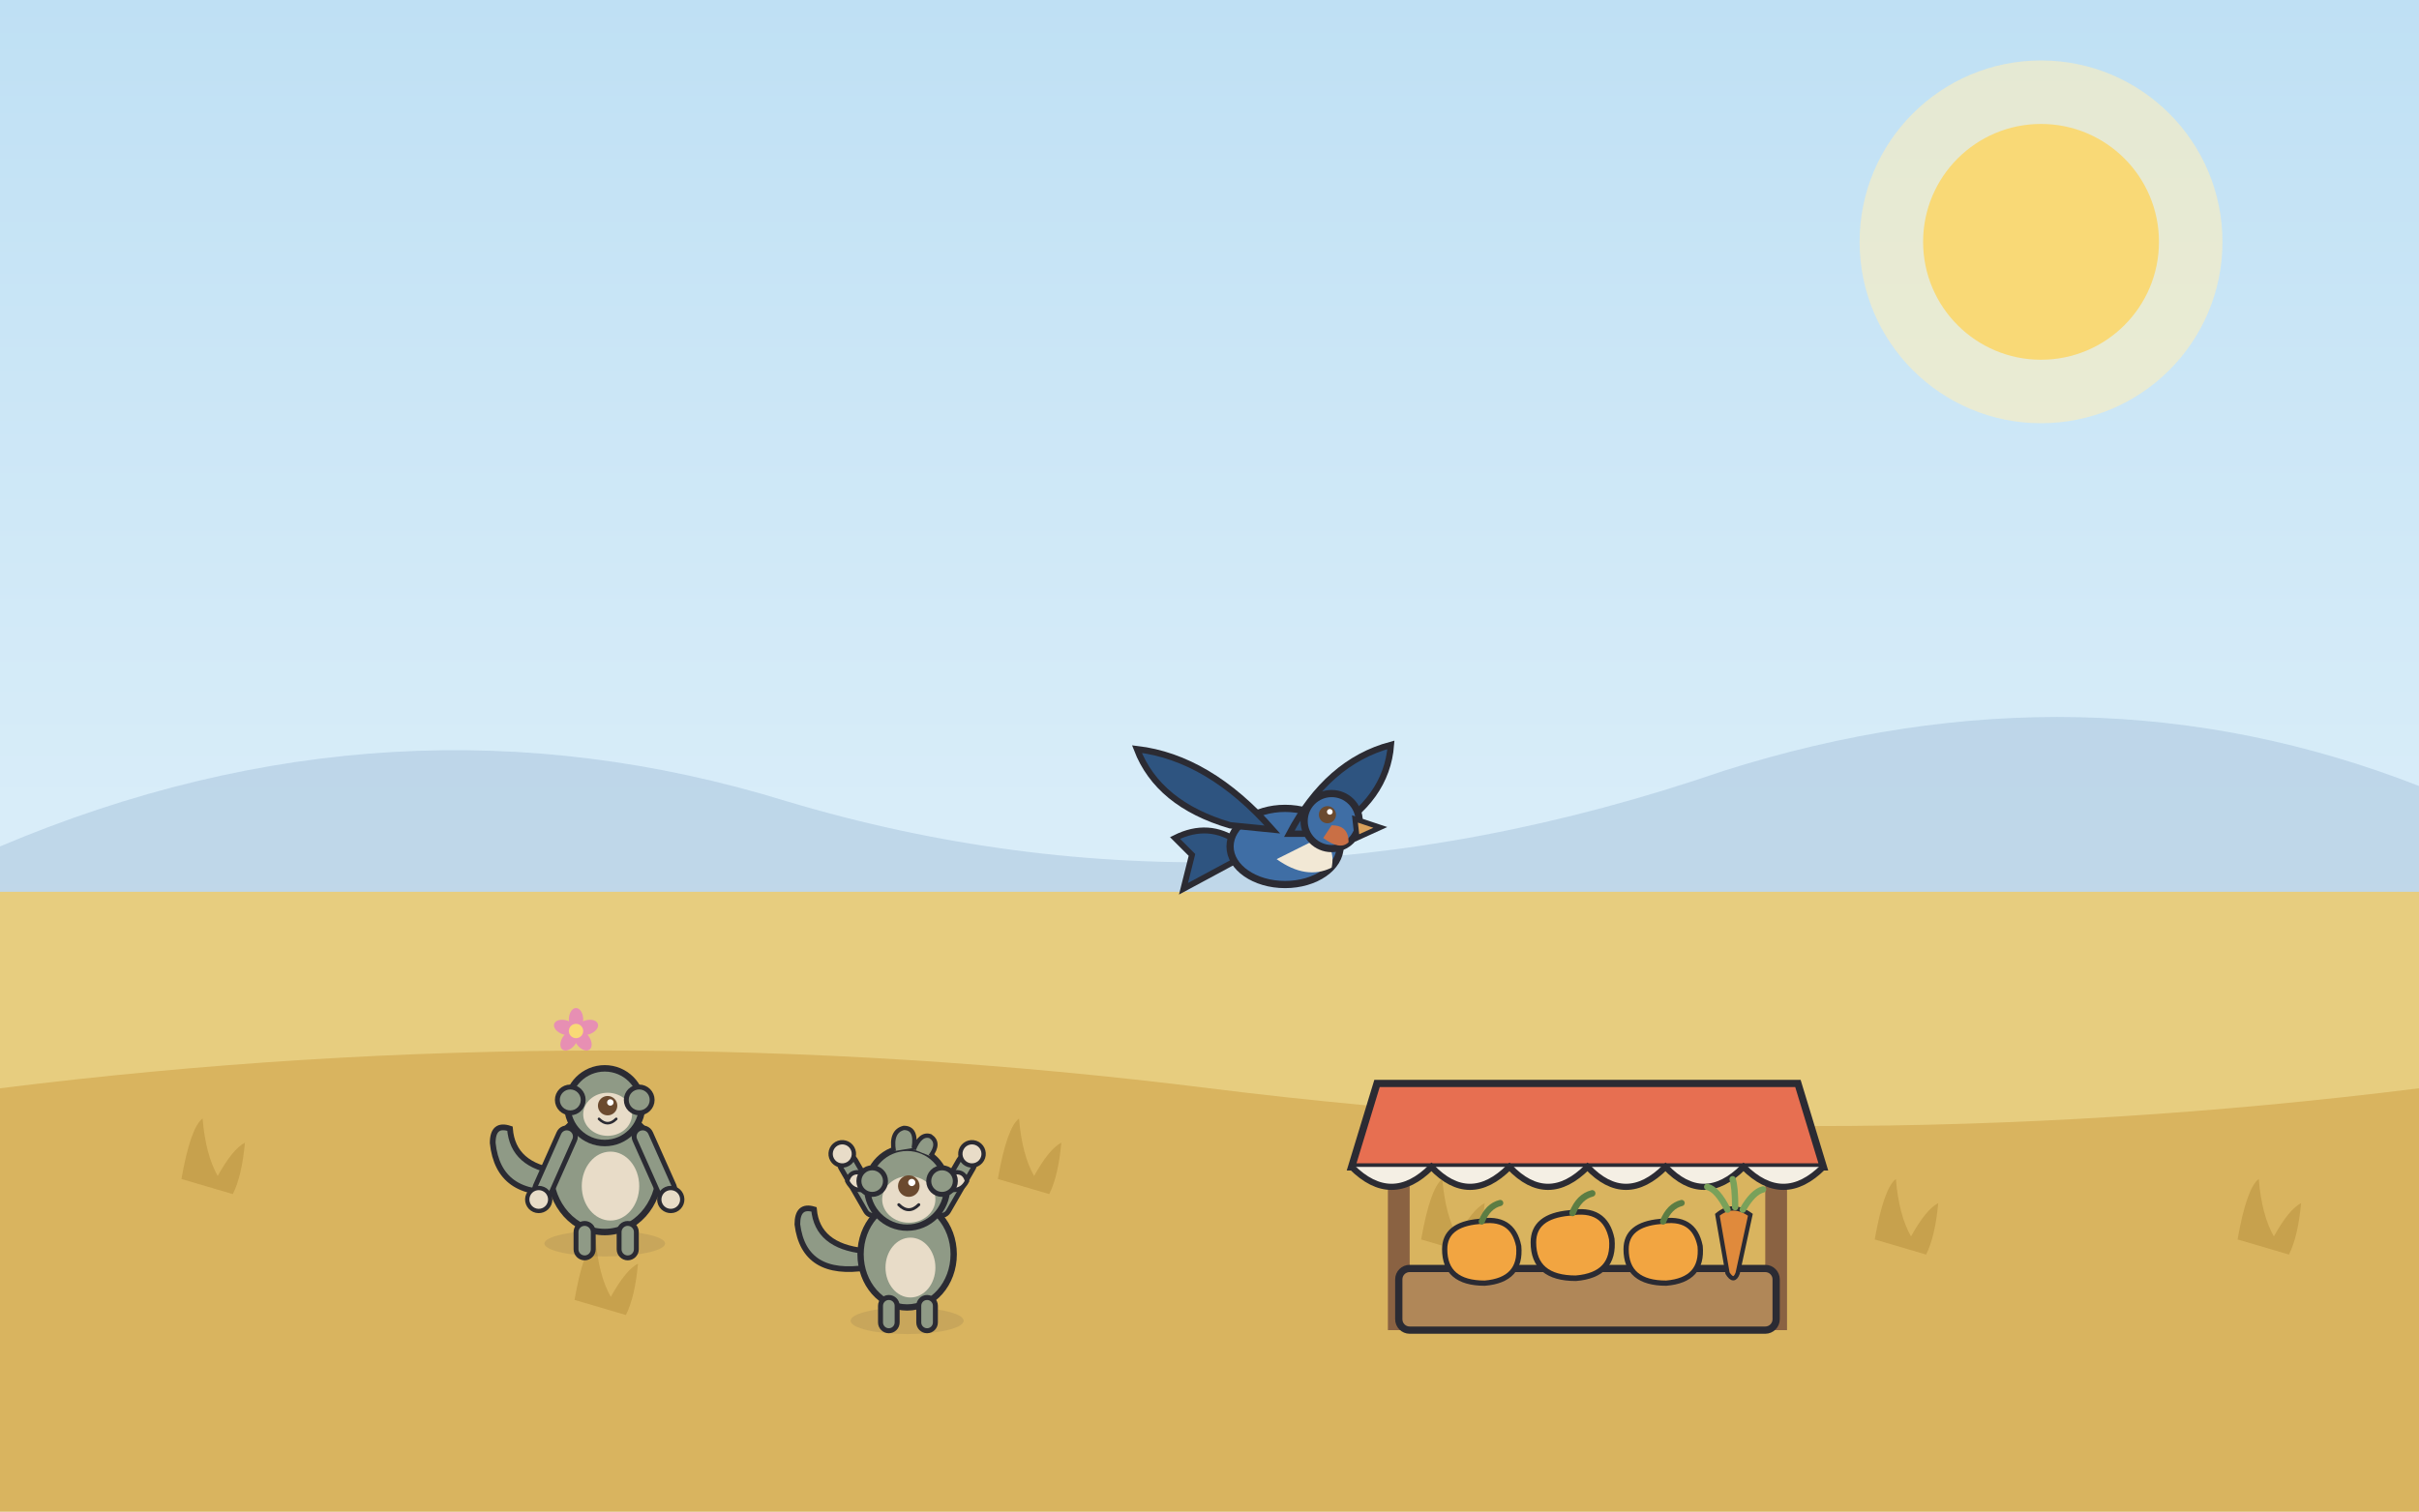
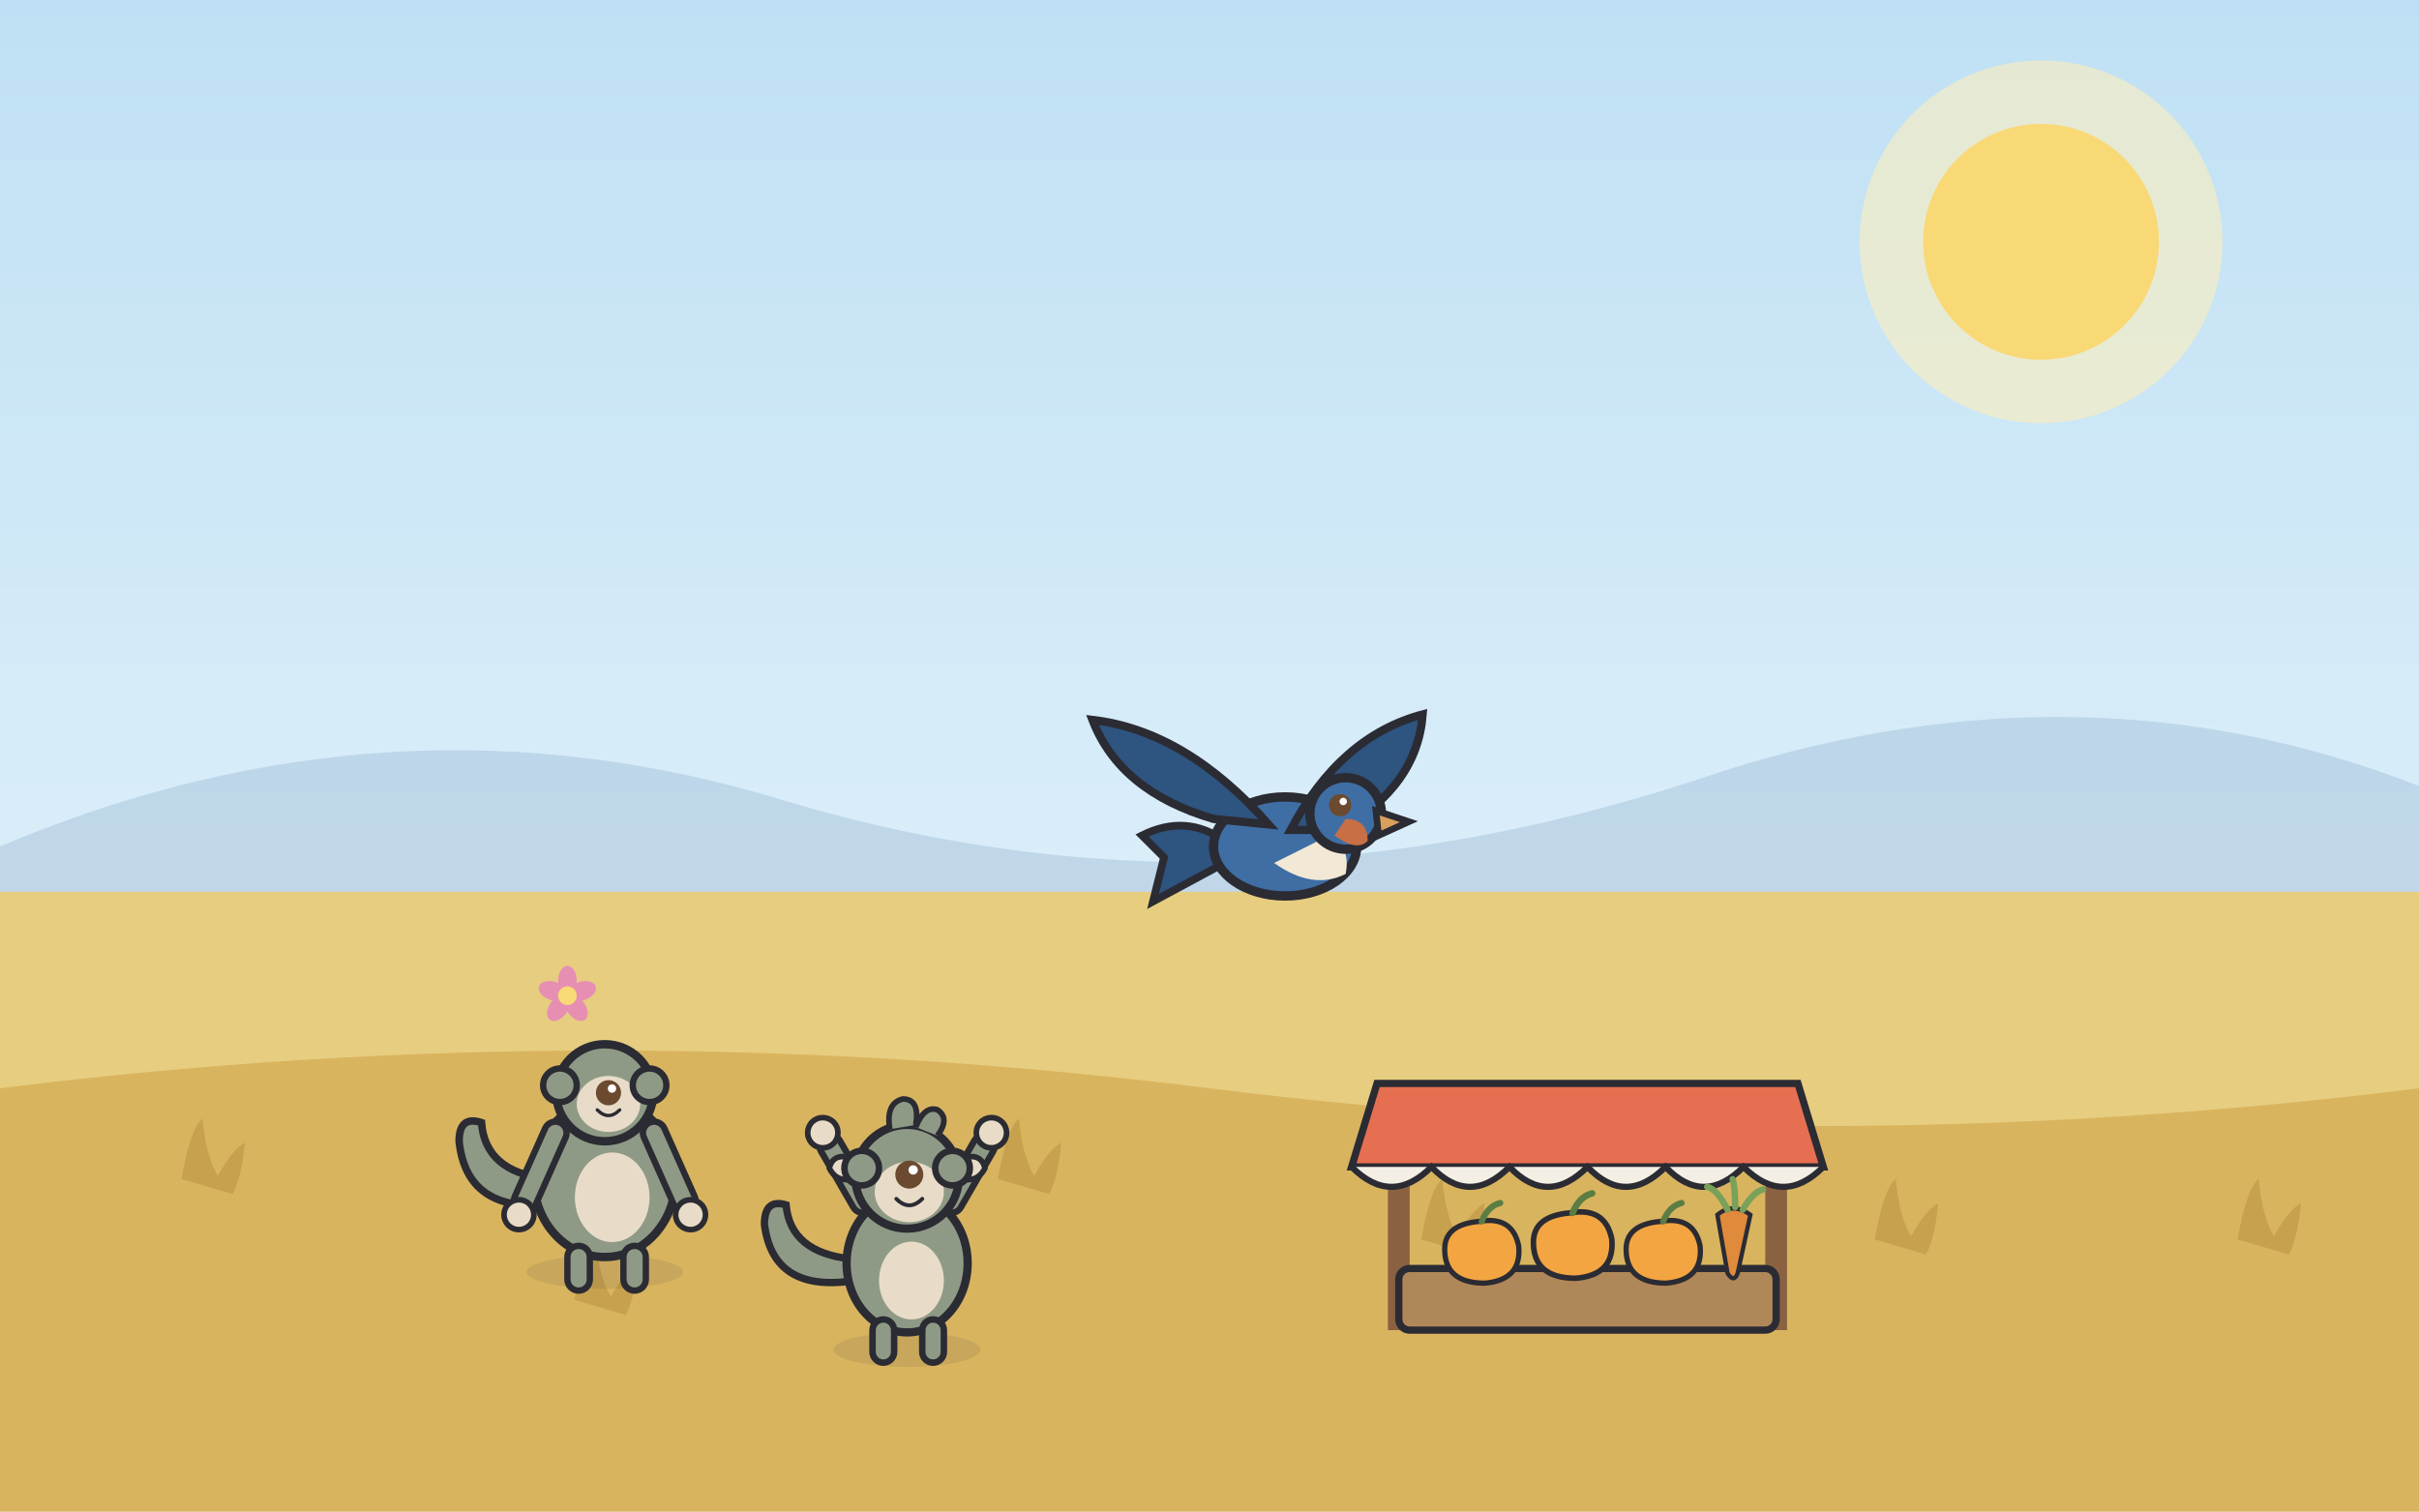
<svg xmlns="http://www.w3.org/2000/svg" viewBox="0 0 1600 1000" role="img">
  <style>
@media (prefers-reduced-motion: no-preference) {
  .anim-idle { animation: idle 3.8s ease-in-out infinite alternate; }
  @keyframes idle { from { transform: translateY(0); } to { transform: translateY(-6px); } }
  .anim-tail { transform-box: fill-box; transform-origin: 100% 20%; animation: tail 2.6s ease-in-out infinite alternate; }
  @keyframes tail { from { transform: rotate(-6deg); } to { transform: rotate(8deg); } }
  .anim-blink { transform-box: fill-box; transform-origin: center; animation: blink 5.2s infinite; }
  @keyframes blink { 0%, 93%, 100% { transform: scaleY(1); } 95%, 97% { transform: scaleY(0.12); } }
  .anim-glow { transform-box: fill-box; transform-origin: center; animation: glow 4.2s ease-in-out infinite alternate; }
  @keyframes glow { from { transform: scale(1); opacity: 0.5; } to { transform: scale(1.08); opacity: 0.75; } }
  .anim-shimmer { animation: shimmer 5s ease-in-out infinite alternate; }
  @keyframes shimmer { from { opacity: 0.62; } to { opacity: 0.92; } }
  .anim-grass { transform-box: fill-box; transform-origin: 50% 100%; animation: sway 3.2s ease-in-out infinite alternate; }
  .anim-canopy { transform-box: fill-box; transform-origin: 50% 100%; animation: sway 5.6s ease-in-out infinite alternate; }
  @keyframes sway { from { transform: rotate(-1.8deg); } to { transform: rotate(2.2deg); } }
  .anim-rain { animation: rainfall 1.15s linear infinite; }
  @keyframes rainfall { from { transform: translateY(-32px); opacity: 0.85; } 75% { opacity: 0.55; } to { transform: translateY(72px); opacity: 0; } }
  .anim-ripple { transform-box: fill-box; transform-origin: center; animation: ripple 3.4s ease-in-out infinite alternate; }
  @keyframes ripple { from { transform: scale(1); opacity: 0.8; } to { transform: scale(1.18); opacity: 0.55; } }
  .anim-drip { animation: drip 1s ease-in infinite; }
  @keyframes drip { from { transform: translateY(-12px); opacity: 0.95; } to { transform: translateY(28px); opacity: 0; } }
  .anim-flow { stroke-dasharray: 26 20; animation: flow 0.8s linear infinite; }
  @keyframes flow { from { stroke-dashoffset: 0; } to { stroke-dashoffset: -46; } }
  .anim-splash { transform-box: fill-box; transform-origin: 50% 100%; animation: splashPulse 1.7s ease-in-out infinite alternate; }
  @keyframes splashPulse { from { transform: scale(0.97); } to { transform: scale(1.05); } }
  .anim-strain { transform-box: fill-box; transform-origin: center; animation: strain 0.9s ease-in-out infinite alternate; }
  @keyframes strain { from { transform: translateX(-5px); } to { transform: translateX(4px); } }
  .anim-float { transform-box: fill-box; transform-origin: center; animation: floaty 2.6s ease-in-out infinite alternate; }
  @keyframes floaty { from { transform: translateY(0) scale(1); } to { transform: translateY(-12px) scale(1.08); } }
  .anim-wave { animation: wave 2.4s ease-in-out infinite; opacity: 0; }
  @keyframes wave { 0% { opacity: 0; } 30% { opacity: 0.9; } 60%, 100% { opacity: 0; } }
  .anim-cloud { animation: cloudDrift 9s ease-in-out infinite alternate; }
  @keyframes cloudDrift { from { transform: translateX(-18px); } to { transform: translateX(22px); } }
  .tap-target { cursor: pointer; }
  .tap-target.tap-play { transform-box: fill-box; transform-origin: 50% 85%; animation: tapWiggle 0.7s ease-in-out; }
  .tap-target[data-tap="puddle"].tap-play { transform-origin: center; animation: tapSplash 0.85s ease-out; }
  .tap-target[data-tap="sun"].tap-play { transform-origin: center; animation: tapPulse 0.6s ease-in-out; }
  .tap-target[data-tap="tree"].tap-play { transform-origin: 50% 100%; animation: tapShake 0.7s ease-in-out; }
  @keyframes tapWiggle { 0% { transform: rotate(0); } 25% { transform: rotate(-4deg) scale(1.03); } 55% { transform: rotate(3deg) scale(1.04); } 80% { transform: rotate(-1.5deg); } 100% { transform: rotate(0); } }
  @keyframes tapSplash { 0% { transform: scale(1); } 40% { transform: scale(1.06, 0.94); } 70% { transform: scale(0.97, 1.03); } 100% { transform: scale(1); } }
  @keyframes tapPulse { 0% { transform: scale(1); } 50% { transform: scale(1.12); } 100% { transform: scale(1); } }
  @keyframes tapShake { 0% { transform: rotate(0); } 20% { transform: rotate(2.4deg); } 45% { transform: rotate(-2deg); } 70% { transform: rotate(1.2deg); } 100% { transform: rotate(0); } }
  .tap-burst { opacity: 0; }
  .tap-target.tap-play .tap-burst { opacity: 1; }
  .tap-target.tap-play .tap-burst circle { animation: burstUp 0.6s ease-out forwards; }
  @keyframes burstUp { from { transform: translateY(0); opacity: 0.95; } to { transform: translateY(-90px); opacity: 0; } }
}
</style>
  <defs>
    <linearGradient id="sky" x1="0" y1="0" x2="0" y2="1">
      <stop offset="0" stop-color="#bfe0f4" />
      <stop offset="1" stop-color="#eef8fd" />
    </linearGradient>
  </defs>
  <rect width="1600" height="1000" fill="url(#sky)" />
  <g class="tap-target" data-tap="sun">
    <circle class="anim-glow" cx="1350" cy="160" r="120" fill="#fdeebc" opacity="0.6" />
    <circle cx="1350" cy="160" r="78" fill="#f9d976" />
  </g>
  <path d="M 0 560 q 260 -110 520 -30 q 300 90 620 -20 q 240 -76 460 10 L 1600 640 L 0 640 Z" fill="#a9c4dd" opacity="0.55" />
  <rect x="0" y="590" width="1600" height="410" fill="#e7cd7f" />
  <path d="M 0 720 q 400 -50 800 0 q 400 50 800 0 L 1600 1000 L 0 1000 Z" fill="#d9b45f" />
  <g class="anim-grass" style="animation-delay:1.00s">
    <path d="M 120 780 q 6 -34 14 -40 q 2 24 10 38 q 10 -18 18 -22 q -2 22 -8 34 z" fill="#c39c48" opacity="0.8" />
  </g>
  <g class="anim-grass" style="animation-delay:0.50s">
    <path d="M 380 860 q 6 -34 14 -40 q 2 24 10 38 q 10 -18 18 -22 q -2 22 -8 34 z" fill="#c39c48" opacity="0.8" />
  </g>
  <g class="anim-grass" style="animation-delay:2.50s">
    <path d="M 660 780 q 6 -34 14 -40 q 2 24 10 38 q 10 -18 18 -22 q -2 22 -8 34 z" fill="#c39c48" opacity="0.8" />
  </g>
  <g class="anim-grass" style="animation-delay:1.50s">
    <path d="M 940 820 q 6 -34 14 -40 q 2 24 10 38 q 10 -18 18 -22 q -2 22 -8 34 z" fill="#c39c48" opacity="0.8" />
  </g>
  <g class="anim-grass" style="animation-delay:0.00s">
    <path d="M 1240 820 q 6 -34 14 -40 q 2 24 10 38 q 10 -18 18 -22 q -2 22 -8 34 z" fill="#c39c48" opacity="0.8" />
  </g>
  <g class="anim-grass" style="animation-delay:0.00s">
    <path d="M 1480 820 q 6 -34 14 -40 q 2 24 10 38 q 10 -18 18 -22 q -2 22 -8 34 z" fill="#c39c48" opacity="0.8" />
  </g>
  <g transform="translate(1050 880) scale(1.2)">
    <g class="tap-target" data-tap="market">
      <rect x="-110" y="-90" width="12" height="90" fill="#8a6242" />
      <rect x="98" y="-90" width="12" height="90" fill="#8a6242" />
      <path d="M -130 -90 h 260 l -14 -46 h -232 z" fill="#e76f51" stroke="#2b2b33" stroke-width="4" />
      <path d="M -130 -90 q 22 22 44 0 q 21 22 43 0 q 21 22 43 0 q 21 22 43 0 q 21 22 43 0 q 22 22 44 0" fill="#f4efe4" stroke="#2b2b33" stroke-width="3.4" />
      <rect x="-104" y="-34" width="208" height="34" rx="6" fill="#b08758" stroke="#2b2b33" stroke-width="4" />
      <g transform="translate(-60 -48) scale(0.85)">
        <path d="M 0 -14 q 22 -4 26 16 q 2 22 -22 24 q -26 0 -26 -22 q 0 -16 22 -18 z" fill="#f2a541" stroke="#2b2b33" stroke-width="3.4" />
        <path d="M 2 -14 q 4 -10 12 -12" stroke="#5c7d43" stroke-width="4" fill="none" stroke-linecap="round" />
      </g>
      <g transform="translate(-10 -52) scale(0.9)">
        <path d="M 0 -14 q 22 -4 26 16 q 2 22 -22 24 q -26 0 -26 -22 q 0 -16 22 -18 z" fill="#f2a541" stroke="#2b2b33" stroke-width="3.4" />
        <path d="M 2 -14 q 4 -10 12 -12" stroke="#5c7d43" stroke-width="4" fill="none" stroke-linecap="round" />
      </g>
      <g transform="translate(40 -48) scale(0.85)">
        <path d="M 0 -14 q 22 -4 26 16 q 2 22 -22 24 q -26 0 -26 -22 q 0 -16 22 -18 z" fill="#f2a541" stroke="#2b2b33" stroke-width="3.4" />
        <path d="M 2 -14 q 4 -10 12 -12" stroke="#5c7d43" stroke-width="4" fill="none" stroke-linecap="round" />
      </g>
      <g transform="translate(80 -58) scale(0.7)">
        <g class="tap-target" data-tap="carrot">
          <path d="M -12 -8 q 12 -10 26 0 l -10 46 q -3 8 -8 0 z" fill="#e08a3c" stroke="#2b2b33" stroke-width="3.4" />
          <path d="M -4 -12 q -8 -16 -16 -18 M 2 -14 q 0 -16 -2 -22 M 8 -12 q 8 -14 16 -16" stroke="#79a15a" stroke-width="5" fill="none" stroke-linecap="round" />
        </g>
      </g>
    </g>
  </g>
-   <g transform="translate(600 810) scale(1.1 1.1)">
+   <g transform="translate(600 810) scale(1.43 1.43)">
    <ellipse cx="0" cy="58" rx="34" ry="8" fill="#2b2b33" opacity="0.10" />
    <g class="tap-target" data-tap="kiki" data-mood="happy">
      <g class="anim-idle" style="animation-delay:1.20s">
        <g class="anim-tail" style="animation-delay:1.20s">
          <path d="M -24 26 q -38 6 -42 -26 q 0 -12 10 -9 q 2 22 30 25 z" fill="#8f9a86" stroke="#2b2b33" stroke-width="3.4" />
        </g>
        <ellipse cx="0" cy="18" rx="28" ry="32" fill="#8f9a86" stroke="#2b2b33" stroke-width="3.8" />
        <ellipse cx="2" cy="26" rx="15" ry="18" fill="#e8dcc8" />
        <g transform="translate(-18 -6) rotate(150)">
          <rect x="-5" y="0" width="10" height="40" rx="5" fill="#8f9a86" stroke="#2b2b33" stroke-width="3" />
          <circle cx="0" cy="42" r="7" fill="#e8dcc8" stroke="#2b2b33" stroke-width="2.6" />
        </g>
        <g transform="translate(18 -6) rotate(-150)">
          <rect x="-5" y="0" width="10" height="40" rx="5" fill="#8f9a86" stroke="#2b2b33" stroke-width="3" />
          <circle cx="0" cy="42" r="7" fill="#e8dcc8" stroke="#2b2b33" stroke-width="2.6" />
        </g>
        <g transform="translate(-11 44)">
          <rect x="-5" y="0" width="10" height="20" rx="5" fill="#8f9a86" stroke="#2b2b33" stroke-width="3" />
        </g>
        <g transform="translate(12 44)">
          <rect x="-5" y="0" width="10" height="20" rx="5" fill="#8f9a86" stroke="#2b2b33" stroke-width="3" />
        </g>
        <g transform="translate(0 -22)">
          <circle cx="0" cy="0" r="24" fill="#8f9a86" stroke="#2b2b33" stroke-width="3.8" />
          <path d="M -24 -8 q -10 -4 -12 4 q 4 8 14 4 z M 24 -8 q 10 -4 12 4 q -4 8 -14 4 z" fill="#e8dcc8" stroke="#2b2b33" stroke-width="2.6" />
          <ellipse cx="1" cy="7" rx="16" ry="14" fill="#e8dcc8" />
          <circle cx="-21" cy="-4" r="8" fill="#8f9a86" stroke="#2b2b33" stroke-width="3" />
          <circle cx="21" cy="-4" r="8" fill="#8f9a86" stroke="#2b2b33" stroke-width="3" />
          <path d="M -8 -22 q -2 -12 6 -14 q 8 0 6 12 M 4 -23 q 4 -10 10 -8 q 6 4 0 12" fill="#8f9a86" stroke="#2b2b33" stroke-width="2.6" />
          <g transform="translate(1 -1)">
            <g class="anim-blink">
              <circle cx="0" cy="0" r="6.48" fill="#6b4a2f" />
              <circle cx="1.8" cy="-2.16" r="2.16" fill="#fff" />
            </g>
          </g>
          <g transform="translate(1 9)">
            <path d="M -6 1.2 q 6 6 12 0" stroke="#2b2b33" stroke-width="1.8" fill="none" stroke-linecap="round" />
          </g>
        </g>
      </g>
    </g>
  </g>
-   <g transform="translate(400 760) scale(0.95 0.95)">
+   <g transform="translate(400 760) scale(1.235 1.235)">
    <ellipse cx="0" cy="66" rx="42" ry="9" fill="#2b2b33" opacity="0.10" />
    <g class="tap-target" data-tap="monkey" data-mood="happy">
      <g class="anim-idle" style="animation-delay:0.60s">
        <g class="anim-tail" style="animation-delay:0.60s">
          <path d="M -30 30 q -44 4 -48 -34 q 0 -14 12 -10 q 2 26 34 30 z" fill="#8f9a86" stroke="#2b2b33" stroke-width="4" />
        </g>
        <ellipse cx="0" cy="16" rx="38" ry="42" fill="#8f9a86" stroke="#2b2b33" stroke-width="4.5" />
        <ellipse cx="4" cy="26" rx="20" ry="24" fill="#e8dcc8" />
        <g transform="translate(-24 -14) rotate(24)">
          <rect x="-6" y="0" width="12" height="52" rx="6" fill="#8f9a86" stroke="#2b2b33" stroke-width="3.4" />
          <circle cx="0" cy="54" r="8" fill="#e8dcc8" stroke="#2b2b33" stroke-width="3" />
        </g>
        <g transform="translate(24 -14) rotate(-24)">
          <rect x="-6" y="0" width="12" height="52" rx="6" fill="#8f9a86" stroke="#2b2b33" stroke-width="3.4" />
          <circle cx="0" cy="54" r="8" fill="#e8dcc8" stroke="#2b2b33" stroke-width="3" />
        </g>
        <g transform="translate(-14 52)">
          <rect x="-6" y="0" width="12" height="24" rx="6" fill="#8f9a86" stroke="#2b2b33" stroke-width="3.4" />
        </g>
        <g transform="translate(16 52)">
          <rect x="-6" y="0" width="12" height="24" rx="6" fill="#8f9a86" stroke="#2b2b33" stroke-width="3.4" />
        </g>
        <g transform="translate(0 -30)">
          <circle cx="0" cy="0" r="26" fill="#8f9a86" stroke="#2b2b33" stroke-width="4.5" />
          <ellipse cx="2" cy="6" rx="17" ry="15" fill="#e8dcc8" />
          <circle cx="-24" cy="-4" r="9" fill="#8f9a86" stroke="#2b2b33" stroke-width="3.4" />
          <circle cx="24" cy="-4" r="9" fill="#8f9a86" stroke="#2b2b33" stroke-width="3.4" />
          <g transform="translate(2 0)">
            <g class="anim-blink">
              <circle cx="0" cy="0" r="6.75" fill="#6b4a2f" />
              <circle cx="1.875" cy="-2.25" r="2.25" fill="#fff" />
            </g>
          </g>
          <g transform="translate(2 8)">
            <path d="M -6 1.2 q 6 6 12 0" stroke="#2b2b33" stroke-width="1.8" fill="none" stroke-linecap="round" />
          </g>
          <g transform="translate(-20 -52)">
            <ellipse cx="0" cy="-8" rx="5" ry="8" fill="#e78fb3" transform="rotate(0)" />
            <ellipse cx="0" cy="-8" rx="5" ry="8" fill="#e78fb3" transform="rotate(72)" />
            <ellipse cx="0" cy="-8" rx="5" ry="8" fill="#e78fb3" transform="rotate(144)" />
            <ellipse cx="0" cy="-8" rx="5" ry="8" fill="#e78fb3" transform="rotate(216)" />
            <ellipse cx="0" cy="-8" rx="5" ry="8" fill="#e78fb3" transform="rotate(288)" />
            <circle cx="0" cy="0" r="5" fill="#f9d976" />
          </g>
        </g>
      </g>
    </g>
  </g>
-   <g transform="translate(850 560) scale(1.4 1.4)">
+   <g transform="translate(850 560) scale(1.82 1.82)">
    <g class="tap-target" data-tap="lulu" data-mood="happy">
      <g class="anim-float" style="animation-delay:0.40s; animation-duration: 2.2s">
        <path d="M -22 6 l -26 14 l 4 -16 l -8 -8 q 16 -8 30 2 z" fill="#2e5480" stroke="#2b2b33" stroke-width="2.8" />
        <ellipse cx="0" cy="0" rx="26" ry="18" fill="#3f6ea5" stroke="#2b2b33" stroke-width="3.4" />
        <path d="M -4 6 q 14 10 26 4 q 2 -10 -6 -14 z" fill="#f2e8d5" />
        <path d="M -6 -8 q -30 -34 -64 -38 q 10 26 44 36 z" fill="#2e5480" stroke="#2b2b33" stroke-width="3" />
        <path d="M 2 -6 q 18 -34 48 -42 q -2 26 -30 42 z" fill="#2e5480" stroke="#2b2b33" stroke-width="3" />
        <circle cx="22" cy="-12" r="13" fill="#3f6ea5" stroke="#2b2b33" stroke-width="3.4" />
        <path d="M 18 -4 q 8 6 12 2 q 0 -8 -8 -8 z" fill="#c96f45" />
        <path d="M 33 -13 l 12 4 l -11 5 z" fill="#d9a05b" stroke="#2b2b33" stroke-width="2.4" />
        <g transform="translate(20 -15)">
          <g class="anim-blink">
            <circle cx="0" cy="0" r="4.05" fill="#6b4a2f" />
            <circle cx="1.125" cy="-1.35" r="1.35" fill="#fff" />
          </g>
        </g>
      </g>
    </g>
  </g>
</svg>
